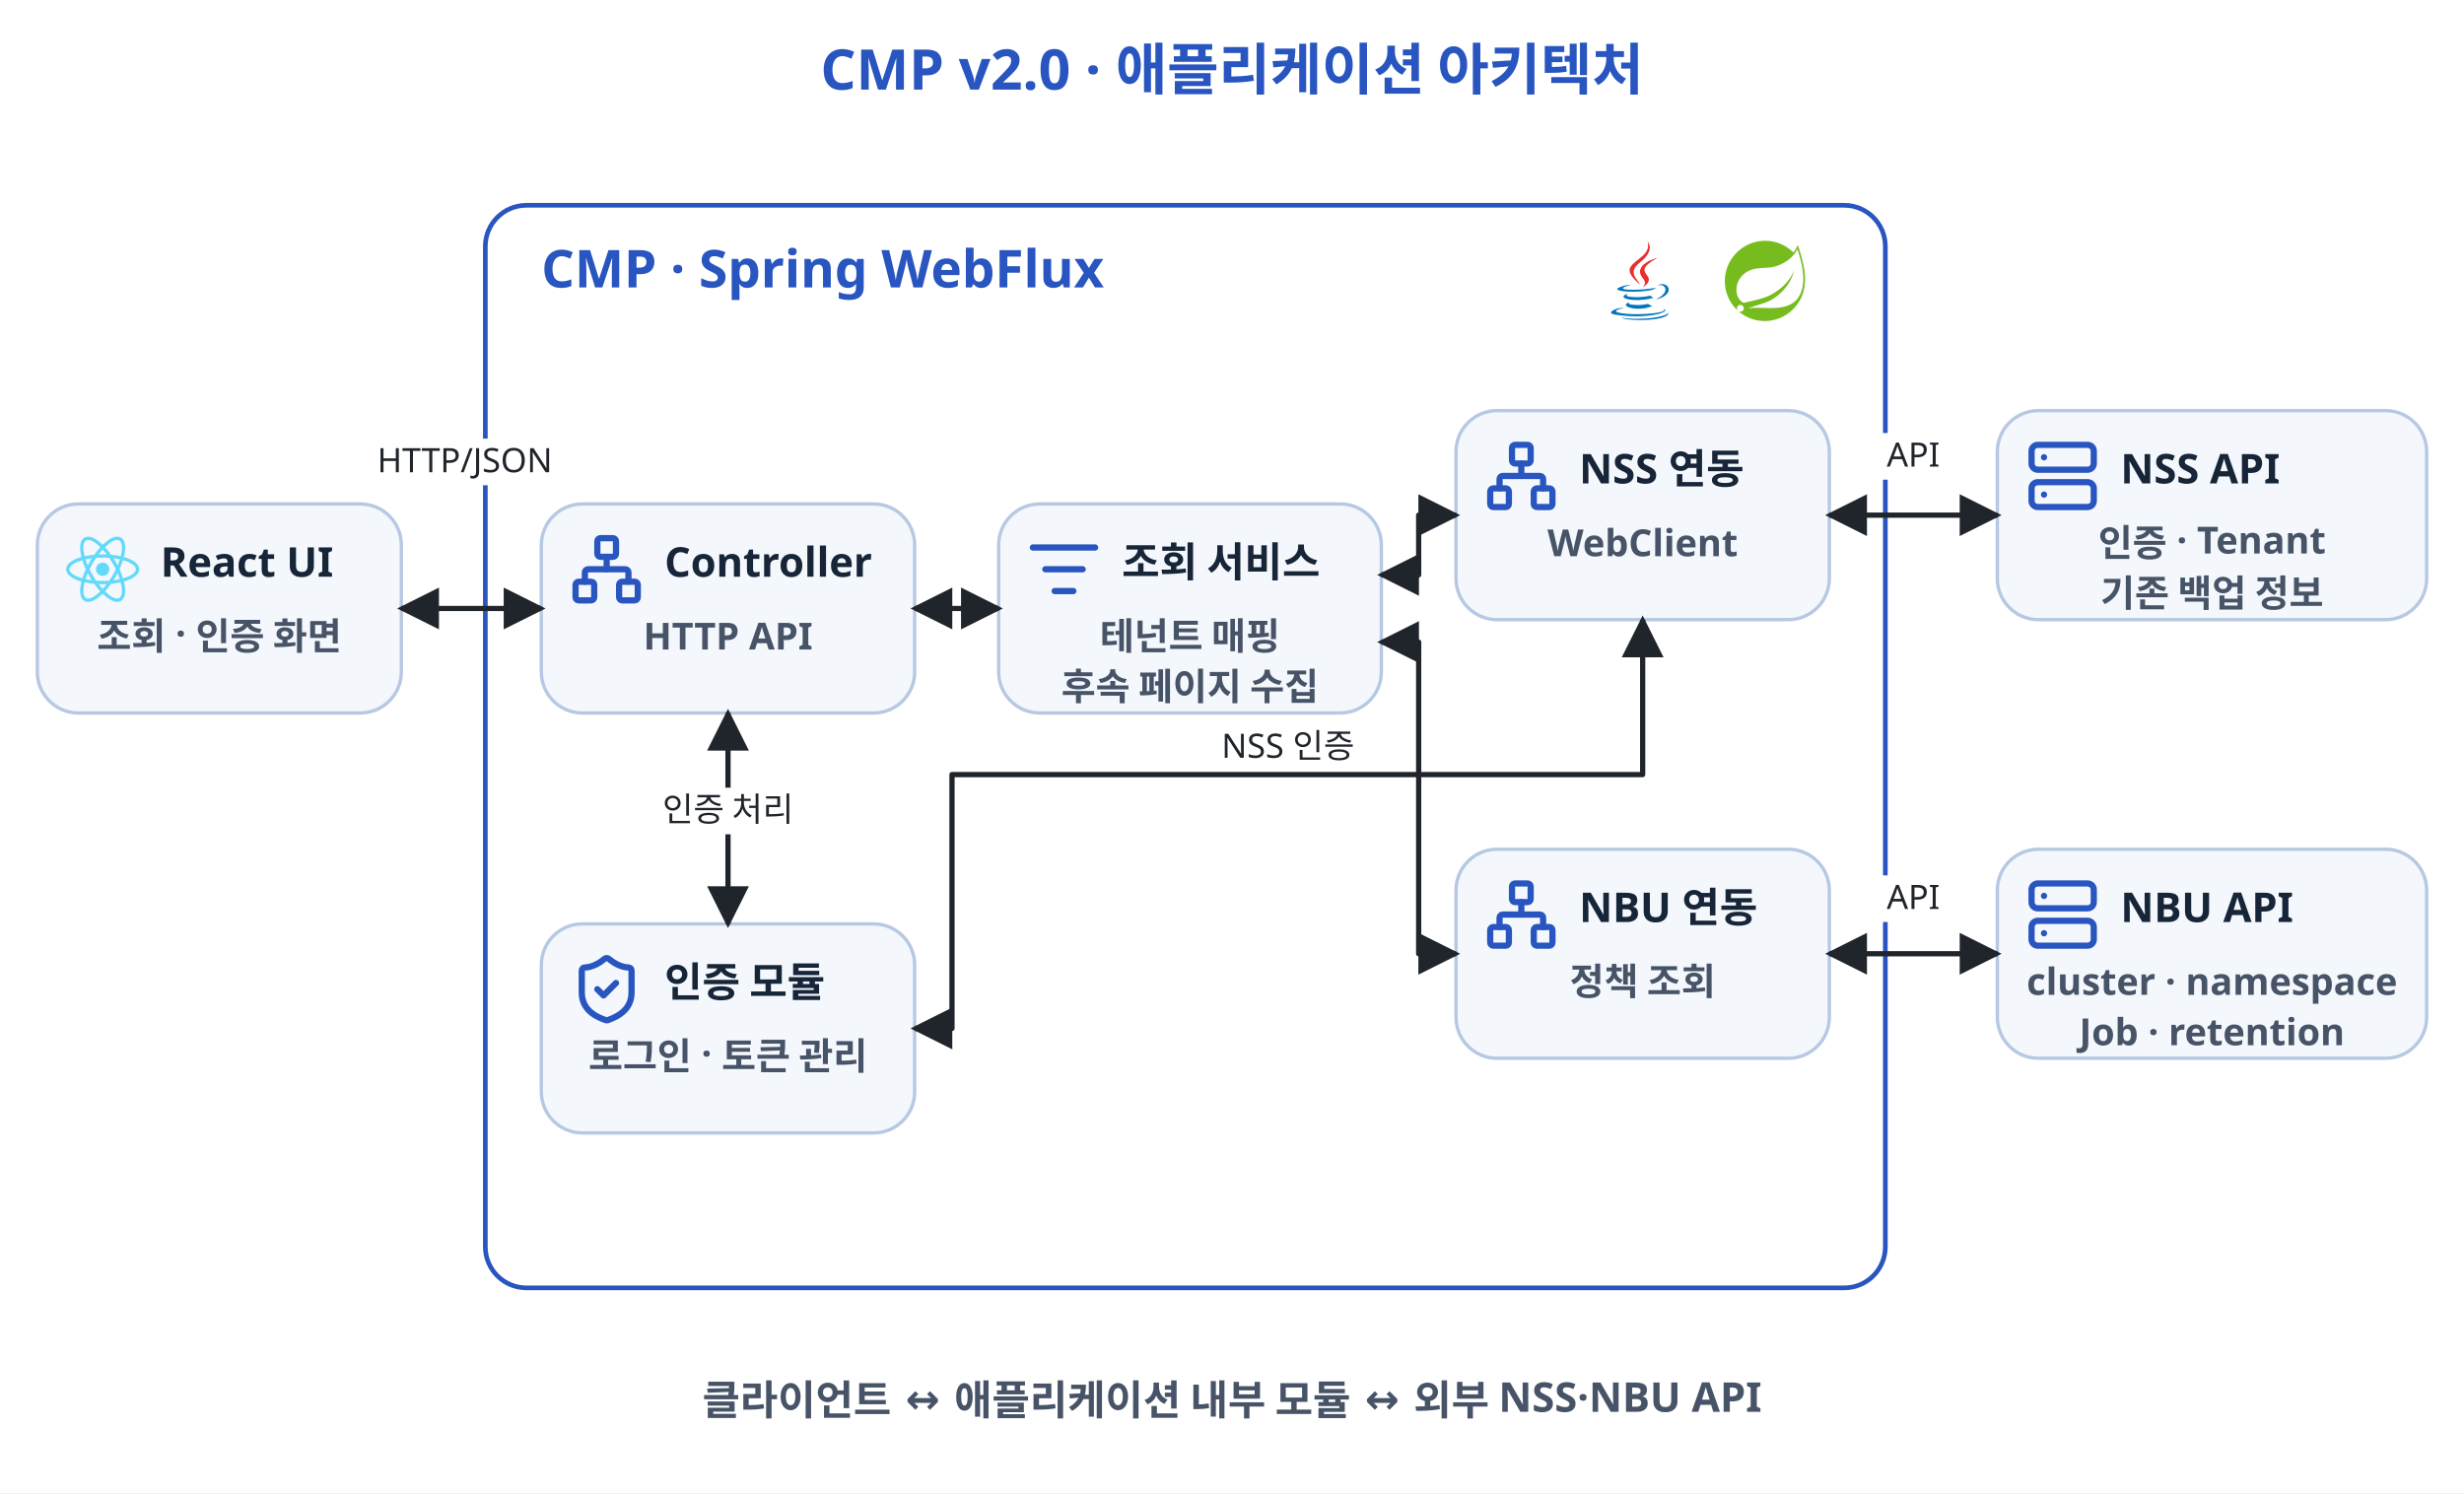
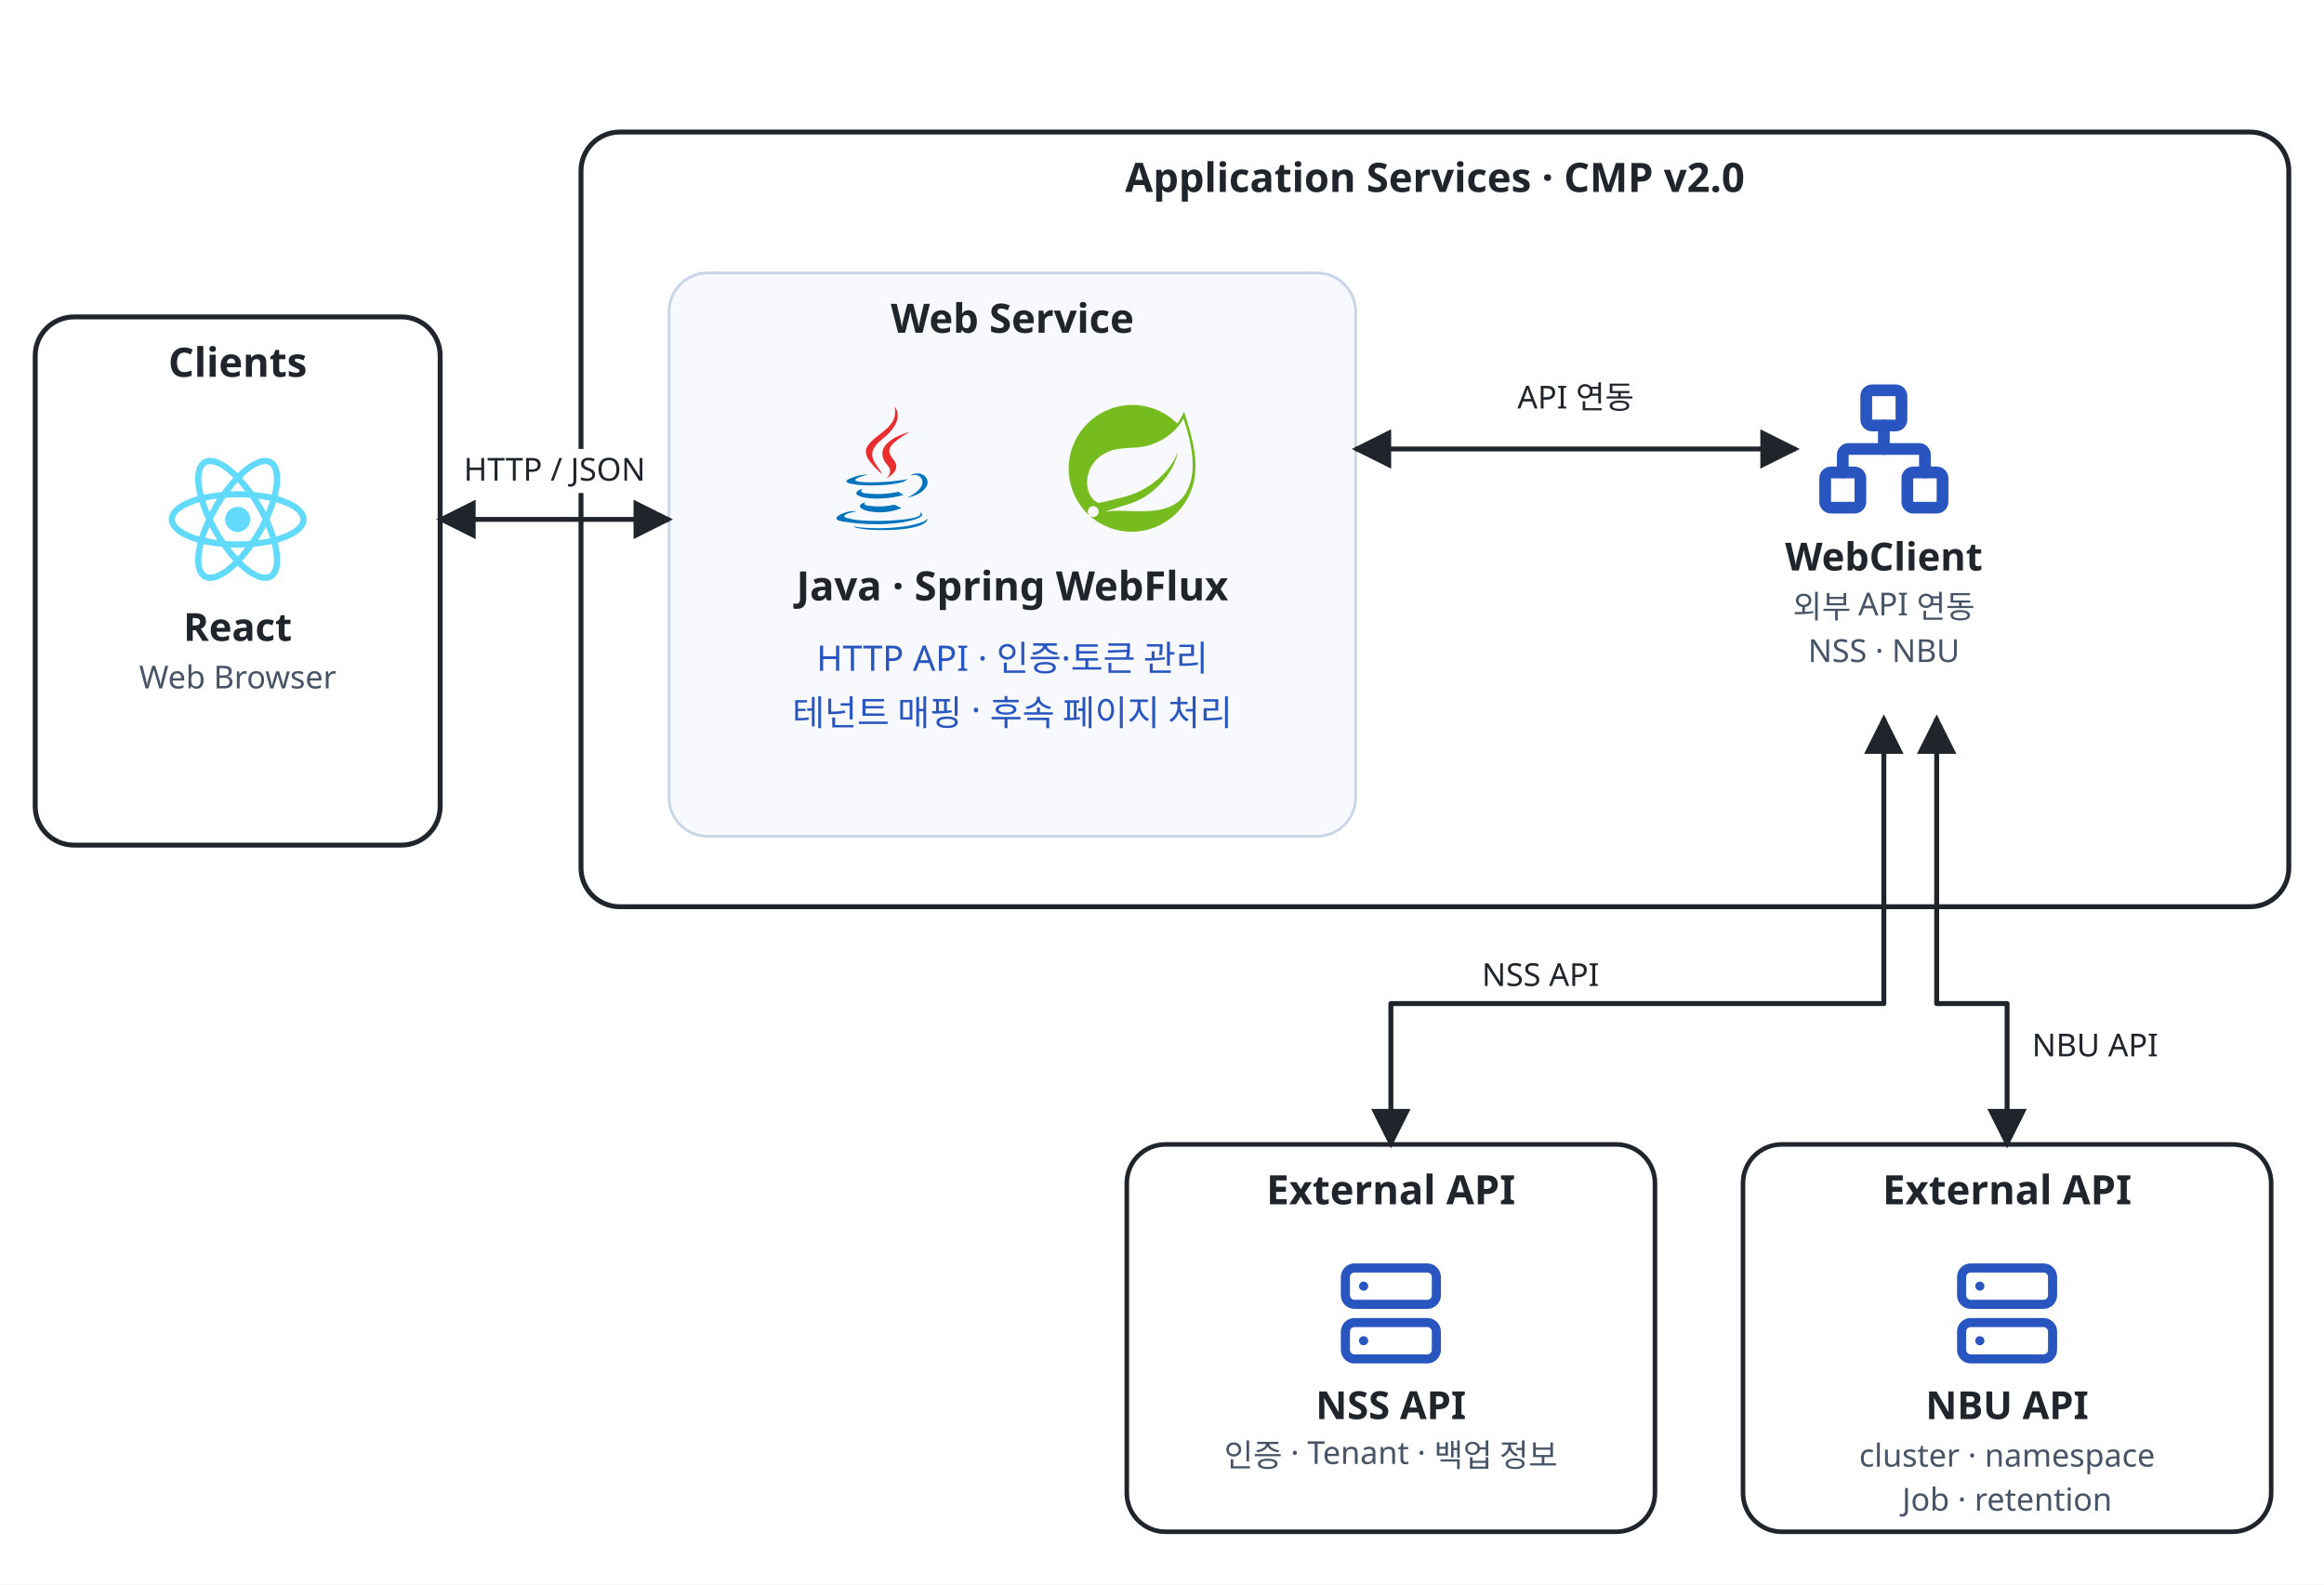
- <svg xmlns="http://www.w3.org/2000/svg" width="1320" height="800" viewBox="0 0 1320 800" role="img" aria-labelledby="title desc">
+ <svg xmlns="http://www.w3.org/2000/svg" width="1320" height="900" viewBox="0 0 1320 900" role="img" aria-labelledby="title desc">
  <defs>
    <marker id="arrow" viewBox="0 0 10 10" refX="9" refY="5" markerWidth="8" markerHeight="8" orient="auto-start-reverse">
      <path d="M 0 0 L 10 5 L 0 10 Z" fill="#20252c" />
    </marker>
    <marker id="arrow-start" viewBox="0 0 10 10" refX="1" refY="5" markerWidth="8" markerHeight="8" orient="auto">
      <path d="M 10 0 L 0 5 L 10 10 Z" fill="#20252c" />
    </marker>
    <symbol id="icon-java" viewBox="0 0 128 128">
      <g>
        <path fill="#0074BD" d="M47.617 98.12s-4.767 2.774 3.397 3.71c9.892 1.13 14.947.968 25.845-1.092 0 0 2.871 1.795 6.873 3.351-24.439 10.47-55.308-.607-36.115-5.969zm-2.988-13.665s-5.348 3.959 2.823 4.805c10.567 1.091 18.91 1.18 33.354-1.6 0 0 1.993 2.025 5.132 3.131-29.542 8.64-62.446.68-41.309-6.336z" />
        <path fill="#EA2D2E" d="M69.802 61.271c6.025 6.935-1.58 13.17-1.58 13.17s15.289-7.891 8.269-17.777c-6.559-9.215-11.587-13.792 15.635-29.58 0 .001-42.731 10.67-22.324 34.187z" />
        <path fill="#0074BD" d="M102.123 108.229s3.529 2.91-3.888 5.159c-14.102 4.272-58.706 5.56-71.094.171-4.451-1.938 3.899-4.625 6.526-5.192 2.739-.593 4.303-.485 4.303-.485-4.953-3.487-32.013 6.85-13.743 9.815 49.821 8.076 90.817-3.637 77.896-9.468zM49.912 70.294s-22.686 5.389-8.033 7.348c6.188.828 18.518.638 30.011-.326 9.39-.789 18.813-2.474 18.813-2.474s-3.308 1.419-5.704 3.053c-23.042 6.061-67.544 3.238-54.731-2.958 10.832-5.239 19.644-4.643 19.644-4.643zm40.697 22.747c23.421-12.167 12.591-23.86 5.032-22.285-1.848.385-2.677.72-2.677.72s.688-1.079 2-1.543c14.953-5.255 26.451 15.503-4.823 23.725 0-.002.359-.327.468-.617z" />
        <path fill="#EA2D2E" d="M76.491 1.587S89.459 14.563 64.188 34.51c-20.266 16.006-4.621 25.13-.007 35.559-11.831-10.673-20.509-20.07-14.688-28.815C58.041 28.42 81.722 22.195 76.491 1.587z" />
        <path fill="#0074BD" d="M52.214 126.021c22.476 1.437 57-.8 57.817-11.436 0 0-1.571 4.032-18.577 7.231-19.186 3.612-42.854 3.191-56.887.874 0 .001 2.875 2.381 17.647 3.331z" />
-       </g>
-     </symbol>
-     <symbol id="icon-list-filter" viewBox="0 0 24 24">
-       <g fill="none" stroke="currentColor" stroke-width="2" stroke-linecap="round" stroke-linejoin="round">
-         <path d="M2 5h20" />
-         <path d="M6 12h12" />
-         <path d="M9 19h6" />
      </g>
    </symbol>
    <symbol id="icon-network" viewBox="0 0 24 24">
      <g fill="none" stroke="currentColor" stroke-width="2" stroke-linecap="round" stroke-linejoin="round">
        <rect x="16" y="16" width="6" height="6" rx="1" />
        <rect x="2" y="16" width="6" height="6" rx="1" />
        <rect x="9" y="2" width="6" height="6" rx="1" />
        <path d="M5 16v-3a1 1 0 0 1 1-1h12a1 1 0 0 1 1 1v3" />
        <path d="M12 12V8" />
      </g>
    </symbol>
    <symbol id="icon-react" viewBox="0 0 128 128">
      <g>
        <g fill="#61DAFB">
          <circle cx="64" cy="64" r="11.4" />
          <path d="M107.3 45.2c-2.2-.8-4.5-1.6-6.9-2.3.6-2.4 1.1-4.8 1.5-7.1 2.1-13.2-.2-22.5-6.6-26.1-1.9-1.1-4-1.6-6.4-1.6-7 0-15.9 5.2-24.9 13.9-9-8.7-17.9-13.9-24.9-13.9-2.4 0-4.5.5-6.4 1.6-6.4 3.7-8.7 13-6.6 26.1.4 2.3.9 4.7 1.5 7.1-2.4.7-4.7 1.4-6.9 2.3C8.2 50 1.4 56.6 1.4 64s6.9 14 19.3 18.8c2.2.8 4.5 1.6 6.9 2.3-.6 2.4-1.1 4.8-1.5 7.1-2.1 13.2.2 22.5 6.6 26.1 1.9 1.1 4 1.6 6.4 1.6 7.1 0 16-5.2 24.9-13.9 9 8.7 17.9 13.9 24.9 13.9 2.4 0 4.5-.5 6.4-1.6 6.4-3.7 8.7-13 6.6-26.1-.4-2.3-.9-4.7-1.5-7.1 2.4-.7 4.7-1.4 6.9-2.3 12.5-4.8 19.3-11.4 19.3-18.8s-6.8-14-19.3-18.8zM92.5 14.7c4.1 2.4 5.5 9.8 3.8 20.3-.3 2.1-.8 4.3-1.4 6.6-5.2-1.2-10.7-2-16.5-2.5-3.4-4.8-6.9-9.1-10.4-13 7.4-7.3 14.9-12.3 21-12.3 1.3 0 2.5.3 3.5.9zM81.3 74c-1.8 3.2-3.9 6.4-6.1 9.6-3.7.3-7.4.4-11.2.4-3.9 0-7.6-.1-11.2-.4-2.2-3.2-4.2-6.4-6-9.6-1.9-3.3-3.7-6.7-5.3-10 1.6-3.3 3.4-6.7 5.3-10 1.8-3.2 3.9-6.4 6.1-9.6 3.7-.3 7.4-.4 11.2-.4 3.9 0 7.6.1 11.2.4 2.2 3.2 4.2 6.4 6 9.6 1.9 3.3 3.7 6.7 5.3 10-1.7 3.3-3.4 6.6-5.3 10zm8.3-3.3c1.5 3.5 2.7 6.9 3.8 10.3-3.4.8-7 1.4-10.8 1.9 1.2-1.9 2.5-3.9 3.6-6 1.2-2.1 2.3-4.2 3.4-6.2zM64 97.8c-2.4-2.6-4.7-5.4-6.9-8.3 2.3.1 4.6.2 6.9.2 2.3 0 4.6-.1 6.9-.2-2.2 2.9-4.5 5.7-6.9 8.3zm-18.6-15c-3.8-.5-7.4-1.1-10.8-1.9 1.1-3.3 2.3-6.8 3.8-10.3 1.1 2 2.2 4.1 3.4 6.1 1.2 2.2 2.4 4.1 3.6 6.1zm-7-25.5c-1.5-3.5-2.7-6.9-3.8-10.3 3.4-.8 7-1.4 10.8-1.9-1.2 1.9-2.5 3.9-3.6 6-1.2 2.1-2.3 4.2-3.4 6.2zM64 30.2c2.4 2.6 4.7 5.4 6.9 8.3-2.3-.1-4.6-.2-6.9-.2-2.3 0-4.6.1-6.9.2 2.2-2.9 4.5-5.7 6.9-8.3zm22.2 21l-3.6-6c3.8.5 7.4 1.1 10.8 1.9-1.1 3.3-2.3 6.8-3.8 10.3-1.1-2.1-2.2-4.2-3.4-6.2zM31.7 35c-1.7-10.5-.3-17.9 3.8-20.3 1-.6 2.2-.9 3.5-.9 6 0 13.5 4.9 21 12.3-3.5 3.8-7 8.2-10.4 13-5.8.5-11.3 1.4-16.5 2.5-.6-2.3-1-4.5-1.4-6.6zM7 64c0-4.7 5.7-9.7 15.7-13.4 2-.8 4.2-1.5 6.4-2.1 1.6 5 3.6 10.3 6 15.6-2.4 5.3-4.5 10.5-6 15.5C15.3 75.6 7 69.6 7 64zm28.5 49.3c-4.1-2.4-5.5-9.8-3.8-20.3.3-2.1.8-4.3 1.4-6.6 5.2 1.2 10.7 2 16.5 2.5 3.4 4.8 6.9 9.1 10.4 13-7.4 7.3-14.9 12.3-21 12.3-1.3 0-2.5-.3-3.5-.9zM96.3 93c1.7 10.5.3 17.9-3.8 20.3-1 .6-2.2.9-3.5.9-6 0-13.5-4.9-21-12.3 3.5-3.8 7-8.2 10.4-13 5.8-.5 11.3-1.4 16.5-2.5.6 2.3 1 4.5 1.4 6.6zm9-15.6c-2 .8-4.2 1.5-6.4 2.1-1.6-5-3.6-10.3-6-15.6 2.4-5.3 4.5-10.5 6-15.5 13.8 4 22.1 10 22.1 15.6 0 4.7-5.8 9.7-15.7 13.4z" />
        </g>
      </g>
    </symbol>
    <symbol id="icon-server" viewBox="0 0 24 24">
      <g fill="none" stroke="currentColor" stroke-width="2" stroke-linecap="round" stroke-linejoin="round">
        <rect width="20" height="8" x="2" y="2" rx="2" ry="2" />
        <rect width="20" height="8" x="2" y="14" rx="2" ry="2" />
        <line x1="6" x2="6.01" y1="6" y2="6" />
        <line x1="6" x2="6.01" y1="18" y2="18" />
      </g>
    </symbol>
-     <symbol id="icon-shield-check" viewBox="0 0 24 24">
-       <g fill="none" stroke="currentColor" stroke-width="2" stroke-linecap="round" stroke-linejoin="round">
-         <path d="M20 13c0 5-3.5 7.5-7.66 8.95a1 1 0 0 1-.67-.01C7.5 20.5 4 18 4 13V6a1 1 0 0 1 1-1c2 0 4.5-1.2 6.24-2.72a1.17 1.17 0 0 1 1.52 0C14.51 3.81 17 5 19 5a1 1 0 0 1 1 1z" />
-         <path d="m9 12 2 2 4-4" />
-       </g>
-     </symbol>
    <symbol id="icon-spring" viewBox="0 0 128 128">
      <g>
        <path d="M116.452 6.643a59.104 59.104 0 01-6.837 12.136A64.249 64.249 0 0064.205-.026C28.984-.026 0 28.982 0 64.242a64.316 64.316 0 0019.945 46.562l2.368 2.1a64.22 64.22 0 0041.358 15.122c33.487 0 61.637-26.24 64.021-59.683 1.751-16.371-3.051-37.077-11.24-61.7zM29.067 111.17a5.5 5.5 0 01-4.269 2.034c-3.018 0-5.487-2.484-5.487-5.502 0-3.017 2.485-5.501 5.487-5.501 1.25 0 2.485.433 3.452 1.234 2.351 1.9 2.718 5.384.817 7.735zm87.119-19.238c-15.843 21.122-49.68 14.003-71.376 15.02 0 0-3.852.234-7.721.867 0 0 1.45-.617 3.335-1.334 15.226-5.301 22.43-6.335 31.685-11.086 17.427-8.869 34.654-28.274 38.24-48.463-6.637 19.422-26.75 36.11-45.077 42.895-12.557 4.635-35.238 9.136-35.238 9.136l-.917-.484c-15.442-7.518-15.91-40.977 12.157-51.78 12.291-4.735 24.048-2.134 37.323-5.302 14.175-3.367 30.568-14.004 37.238-27.874 7.471 22.19 16.46 56.932.35 78.405z" fill="#77bc1f" />
      </g>
    </symbol>
  </defs>
-   <rect width="1320" height="800" fill="#fff" />
+   <rect width="1320" height="900" fill="#fff" />
  <g font-family="Segoe UI, Apple SD Gothic Neo, Malgun Gothic, sans-serif">
-     <text x="660" y="48" text-anchor="middle" font-size="30" font-weight="700" fill="#2855bf">CMP v2.0 · 애플리케이션 아키텍처</text>
-     <rect x="260" y="110" width="750" height="580" rx="22" fill="#fff" stroke="#2855bf" stroke-width="2.5" />
-     <text x="290" y="154" text-anchor="start" font-size="28" font-weight="700" fill="#2855bf">CMP · Spring WebFlux</text>
-     <use href="#icon-java" x="857" y="129" width="43" height="43" color="#20252c" />
-     <use href="#icon-spring" x="924" y="129" width="43" height="43" color="#20252c" />
-     <rect x="20" y="270" width="195" height="112" rx="22" fill="#f4f7fc" stroke="#b7c8e3" stroke-width="1.8" />
-     <use href="#icon-react" x="35" y="285" width="40" height="40" color="#2855bf" />
-     <text x="86" y="309" text-anchor="start" font-size="22" font-weight="700" fill="#172538">React UI</text>
-     <text x="117.5" y="348" text-anchor="middle" font-size="20" font-weight="700" fill="#475467">조회 · 인증 화면</text>
-     <rect x="290" y="270" width="200" height="112" rx="22" fill="#f4f7fc" stroke="#b7c8e3" stroke-width="1.8" />
-     <use href="#icon-network" x="305" y="285" width="40" height="40" color="#2855bf" />
-     <text x="356" y="309" text-anchor="start" font-size="22" font-weight="700" fill="#172538">Controller</text>
-     <text x="390.0" y="348" text-anchor="middle" font-size="20" font-weight="700" fill="#475467">HTTP API</text>
-     <rect x="535" y="270" width="205" height="112" rx="22" fill="#f4f7fc" stroke="#b7c8e3" stroke-width="1.8" />
-     <use href="#icon-list-filter" x="550" y="285" width="40" height="40" color="#2855bf" />
-     <text x="601" y="309" text-anchor="start" font-size="22" font-weight="700" fill="#172538">조회 서비스</text>
-     <text x="637.5" y="348" text-anchor="middle" font-size="20" font-weight="700" fill="#475467">테넌트 매핑</text>
-     <text x="637.5" y="375" text-anchor="middle" font-size="20" font-weight="700" fill="#475467">후속 페이지 수집</text>
-     <rect x="780" y="220" width="200" height="112" rx="22" fill="#f4f7fc" stroke="#b7c8e3" stroke-width="1.8" />
-     <use href="#icon-network" x="795" y="235" width="40" height="40" color="#2855bf" />
-     <text x="846" y="259" text-anchor="start" font-size="22" font-weight="700" fill="#172538">NSS 연동</text>
-     <text x="880.0" y="298" text-anchor="middle" font-size="20" font-weight="700" fill="#475467">WebClient</text>
-     <rect x="780" y="455" width="200" height="112" rx="22" fill="#f4f7fc" stroke="#b7c8e3" stroke-width="1.8" />
-     <use href="#icon-network" x="795" y="470" width="40" height="40" color="#2855bf" />
-     <text x="846" y="494" text-anchor="start" font-size="22" font-weight="700" fill="#172538">NBU 연동</text>
-     <text x="880.0" y="533" text-anchor="middle" font-size="20" font-weight="700" fill="#475467">정책 조회</text>
-     <rect x="290" y="495" width="200" height="112" rx="22" fill="#f4f7fc" stroke="#b7c8e3" stroke-width="1.8" />
-     <use href="#icon-shield-check" x="305" y="510" width="40" height="40" color="#2855bf" />
-     <text x="356" y="534" text-anchor="start" font-size="22" font-weight="700" fill="#172538">인증 모듈</text>
-     <text x="390.0" y="573" text-anchor="middle" font-size="20" font-weight="700" fill="#475467">로그인 · 토큰 관리</text>
-     <rect x="1070" y="220" width="230" height="112" rx="22" fill="#f4f7fc" stroke="#b7c8e3" stroke-width="1.8" />
-     <use href="#icon-server" x="1085" y="235" width="40" height="40" color="#2855bf" />
-     <text x="1136" y="259" text-anchor="start" font-size="22" font-weight="700" fill="#172538">NSS API</text>
-     <text x="1185.0" y="298" text-anchor="middle" font-size="20" font-weight="700" fill="#475467">인증 · Tenant</text>
-     <text x="1185.0" y="325" text-anchor="middle" font-size="20" font-weight="700" fill="#475467">기존 백업 정보</text>
-     <rect x="1070" y="455" width="230" height="112" rx="22" fill="#f4f7fc" stroke="#b7c8e3" stroke-width="1.8" />
-     <use href="#icon-server" x="1085" y="470" width="40" height="40" color="#2855bf" />
-     <text x="1136" y="494" text-anchor="start" font-size="22" font-weight="700" fill="#172538">NBU API</text>
-     <text x="1185.0" y="533" text-anchor="middle" font-size="20" font-weight="700" fill="#475467">cluster · namespace</text>
-     <text x="1185.0" y="560" text-anchor="middle" font-size="20" font-weight="700" fill="#475467">Job · retention</text>
-     <path d="M 215 326 L 290 326" fill="none" stroke="#20252c" stroke-width="2.8" stroke-linejoin="round" marker-end="url(#arrow)" marker-start="url(#arrow-start)" />
-     <rect x="196.0" y="235" width="106" height="25" rx="3" fill="#fff" />
-     <text x="249" y="253" text-anchor="middle" font-size="18" font-weight="400" fill="#20252c">HTTP/JSON</text>
-     <path d="M 490 326 L 535 326" fill="none" stroke="#20252c" stroke-width="2.8" stroke-linejoin="round" marker-end="url(#arrow)" marker-start="url(#arrow-start)" />
-     <path d="M 740 308 L 760 308 L 760 276 L 780 276" fill="none" stroke="#20252c" stroke-width="2.8" stroke-linejoin="round" marker-end="url(#arrow)" marker-start="url(#arrow-start)" />
-     <path d="M 740 344 L 760 344 L 760 511 L 780 511" fill="none" stroke="#20252c" stroke-width="2.8" stroke-linejoin="round" marker-end="url(#arrow)" marker-start="url(#arrow-start)" />
-     <path d="M 980 276 L 1070 276" fill="none" stroke="#20252c" stroke-width="2.8" stroke-linejoin="round" marker-end="url(#arrow)" marker-start="url(#arrow-start)" />
-     <rect x="1002.0" y="232" width="46" height="25" rx="3" fill="#fff" />
-     <text x="1025" y="250" text-anchor="middle" font-size="18" font-weight="400" fill="#20252c">API</text>
-     <path d="M 980 511 L 1070 511" fill="none" stroke="#20252c" stroke-width="2.8" stroke-linejoin="round" marker-end="url(#arrow)" marker-start="url(#arrow-start)" />
-     <rect x="1002.0" y="469" width="46" height="25" rx="3" fill="#fff" />
-     <text x="1025" y="487" text-anchor="middle" font-size="18" font-weight="400" fill="#20252c">API</text>
-     <path d="M 390 382 L 390 495" fill="none" stroke="#20252c" stroke-width="2.8" stroke-linejoin="round" marker-end="url(#arrow)" marker-start="url(#arrow-start)" />
-     <rect x="343.0" y="422" width="94" height="25" rx="3" fill="#fff" />
-     <text x="390" y="440" text-anchor="middle" font-size="18" font-weight="400" fill="#20252c">인증 처리</text>
-     <path d="M 490 551 L 510 551 L 510 415 L 880 415 L 880 332" fill="none" stroke="#20252c" stroke-width="2.8" stroke-linejoin="round" marker-end="url(#arrow)" marker-start="url(#arrow-start)" />
-     <rect x="645.0" y="388" width="90" height="25" rx="3" fill="#fff" />
-     <text x="690" y="406" text-anchor="middle" font-size="18" font-weight="400" fill="#20252c">NSS 인증</text>
-     <text x="660" y="758" text-anchor="middle" font-size="22" font-weight="700" fill="#475467">클라이언트 ↔ 애플리케이션 내부 모듈 ↔ 외부 NSS·NBU API</text>
+     <rect x="330" y="75" width="970" height="440" rx="22" fill="#fff" stroke="#20252c" stroke-width="2.8" />
+     <text x="815.0" y="109" text-anchor="middle" font-size="23" font-weight="700" fill="#20252c">Application Services · CMP v2.0</text>
+     <rect x="20" y="180" width="230" height="300" rx="22" fill="#fff" stroke="#20252c" stroke-width="2.8" />
+     <text x="135.0" y="214" text-anchor="middle" font-size="23" font-weight="700" fill="#20252c">Clients</text>
+     <use href="#icon-react" x="95.0" y="255" width="80" height="80" color="#2855bf" />
+     <text x="135" y="364" text-anchor="middle" font-size="22" font-weight="700" fill="#20252c">React</text>
+     <text x="135" y="391" text-anchor="middle" font-size="18" font-weight="400" fill="#475467">Web Browser</text>
+     <rect x="380" y="155" width="390" height="320" rx="22" fill="#f7f9fc" stroke="#c9d6e8" stroke-width="1.6" />
+     <text x="575.0" y="189" text-anchor="middle" font-size="23" font-weight="700" fill="#20252c">Web Service</text>
+     <use href="#icon-java" x="465.0" y="230" width="72" height="72" color="#20252c" />
+     <use href="#icon-spring" x="607.0" y="230" width="72" height="72" color="#20252c" />
+     <text x="575.0" y="341" text-anchor="middle" font-size="23" font-weight="700" fill="#20252c">Java · Spring WebFlux</text>
+     <text x="575.0" y="381" text-anchor="middle" font-size="20" font-weight="400" fill="#2855bf">HTTP API · 인증·토큰 관리</text>
+     <text x="575.0" y="412" text-anchor="middle" font-size="20" font-weight="400" fill="#2855bf">테넌트 매핑 · 후속 페이지 처리</text>
+     <use href="#icon-network" x="1030.0" y="215" width="80" height="80" color="#2855bf" />
+     <text x="1070" y="324" text-anchor="middle" font-size="22" font-weight="700" fill="#20252c">WebClient</text>
+     <text x="1070" y="351" text-anchor="middle" font-size="18" font-weight="400" fill="#475467">외부 API 연동</text>
+     <text x="1070" y="376" text-anchor="middle" font-size="18" font-weight="400" fill="#475467">NSS · NBU</text>
+     <rect x="640" y="650" width="300" height="220" rx="22" fill="#fff" stroke="#20252c" stroke-width="2.6" />
+     <text x="790.0" y="684" text-anchor="middle" font-size="23" font-weight="700" fill="#20252c">External API</text>
+     <use href="#icon-server" x="759.0" y="715" width="62" height="62" color="#2855bf" />
+     <text x="790.0" y="806" text-anchor="middle" font-size="22" font-weight="700" fill="#20252c">NSS API</text>
+     <text x="790.0" y="833" text-anchor="middle" font-size="18" font-weight="400" fill="#475467">인증 · Tenant · 백업 정보</text>
+     <rect x="990" y="650" width="300" height="220" rx="22" fill="#fff" stroke="#20252c" stroke-width="2.6" />
+     <text x="1140.0" y="684" text-anchor="middle" font-size="23" font-weight="700" fill="#20252c">External API</text>
+     <use href="#icon-server" x="1109.0" y="715" width="62" height="62" color="#2855bf" />
+     <text x="1140.0" y="806" text-anchor="middle" font-size="22" font-weight="700" fill="#20252c">NBU API</text>
+     <text x="1140.0" y="833" text-anchor="middle" font-size="18" font-weight="400" fill="#475467">cluster · namespace</text>
+     <text x="1140.0" y="858" text-anchor="middle" font-size="18" font-weight="400" fill="#475467">Job · retention</text>
+     <path d="M 250 295 L 380 295" fill="none" stroke="#20252c" stroke-width="2.8" stroke-linejoin="round" marker-end="url(#arrow)" marker-start="url(#arrow-start)" />
+     <rect x="252.0" y="255" width="126" height="25" rx="3" fill="#fff" />
+     <text x="315" y="273" text-anchor="middle" font-size="18" font-weight="400" fill="#20252c">HTTP / JSON</text>
+     <path d="M 770 255 L 1020 255" fill="none" stroke="#20252c" stroke-width="2.8" stroke-linejoin="round" marker-end="url(#arrow)" marker-start="url(#arrow-start)" />
+     <rect x="850.0" y="214" width="90" height="25" rx="3" fill="#fff" />
+     <text x="895" y="232" text-anchor="middle" font-size="18" font-weight="400" fill="#20252c">API 연동</text>
+     <path d="M 1070 408 L 1070 570 L 790 570 L 790 650" fill="none" stroke="#20252c" stroke-width="2.8" stroke-linejoin="round" marker-end="url(#arrow)" marker-start="url(#arrow-start)" />
+     <rect x="832.0" y="542" width="86" height="25" rx="3" fill="#fff" />
+     <text x="875" y="560" text-anchor="middle" font-size="18" font-weight="400" fill="#20252c">NSS API</text>
+     <path d="M 1100 408 L 1100 570 L 1140 570 L 1140 650" fill="none" stroke="#20252c" stroke-width="2.8" stroke-linejoin="round" marker-end="url(#arrow)" marker-start="url(#arrow-start)" />
+     <rect x="1147.0" y="582" width="86" height="25" rx="3" fill="#fff" />
+     <text x="1190" y="600" text-anchor="middle" font-size="18" font-weight="400" fill="#20252c">NBU API</text>
  </g>
</svg>
